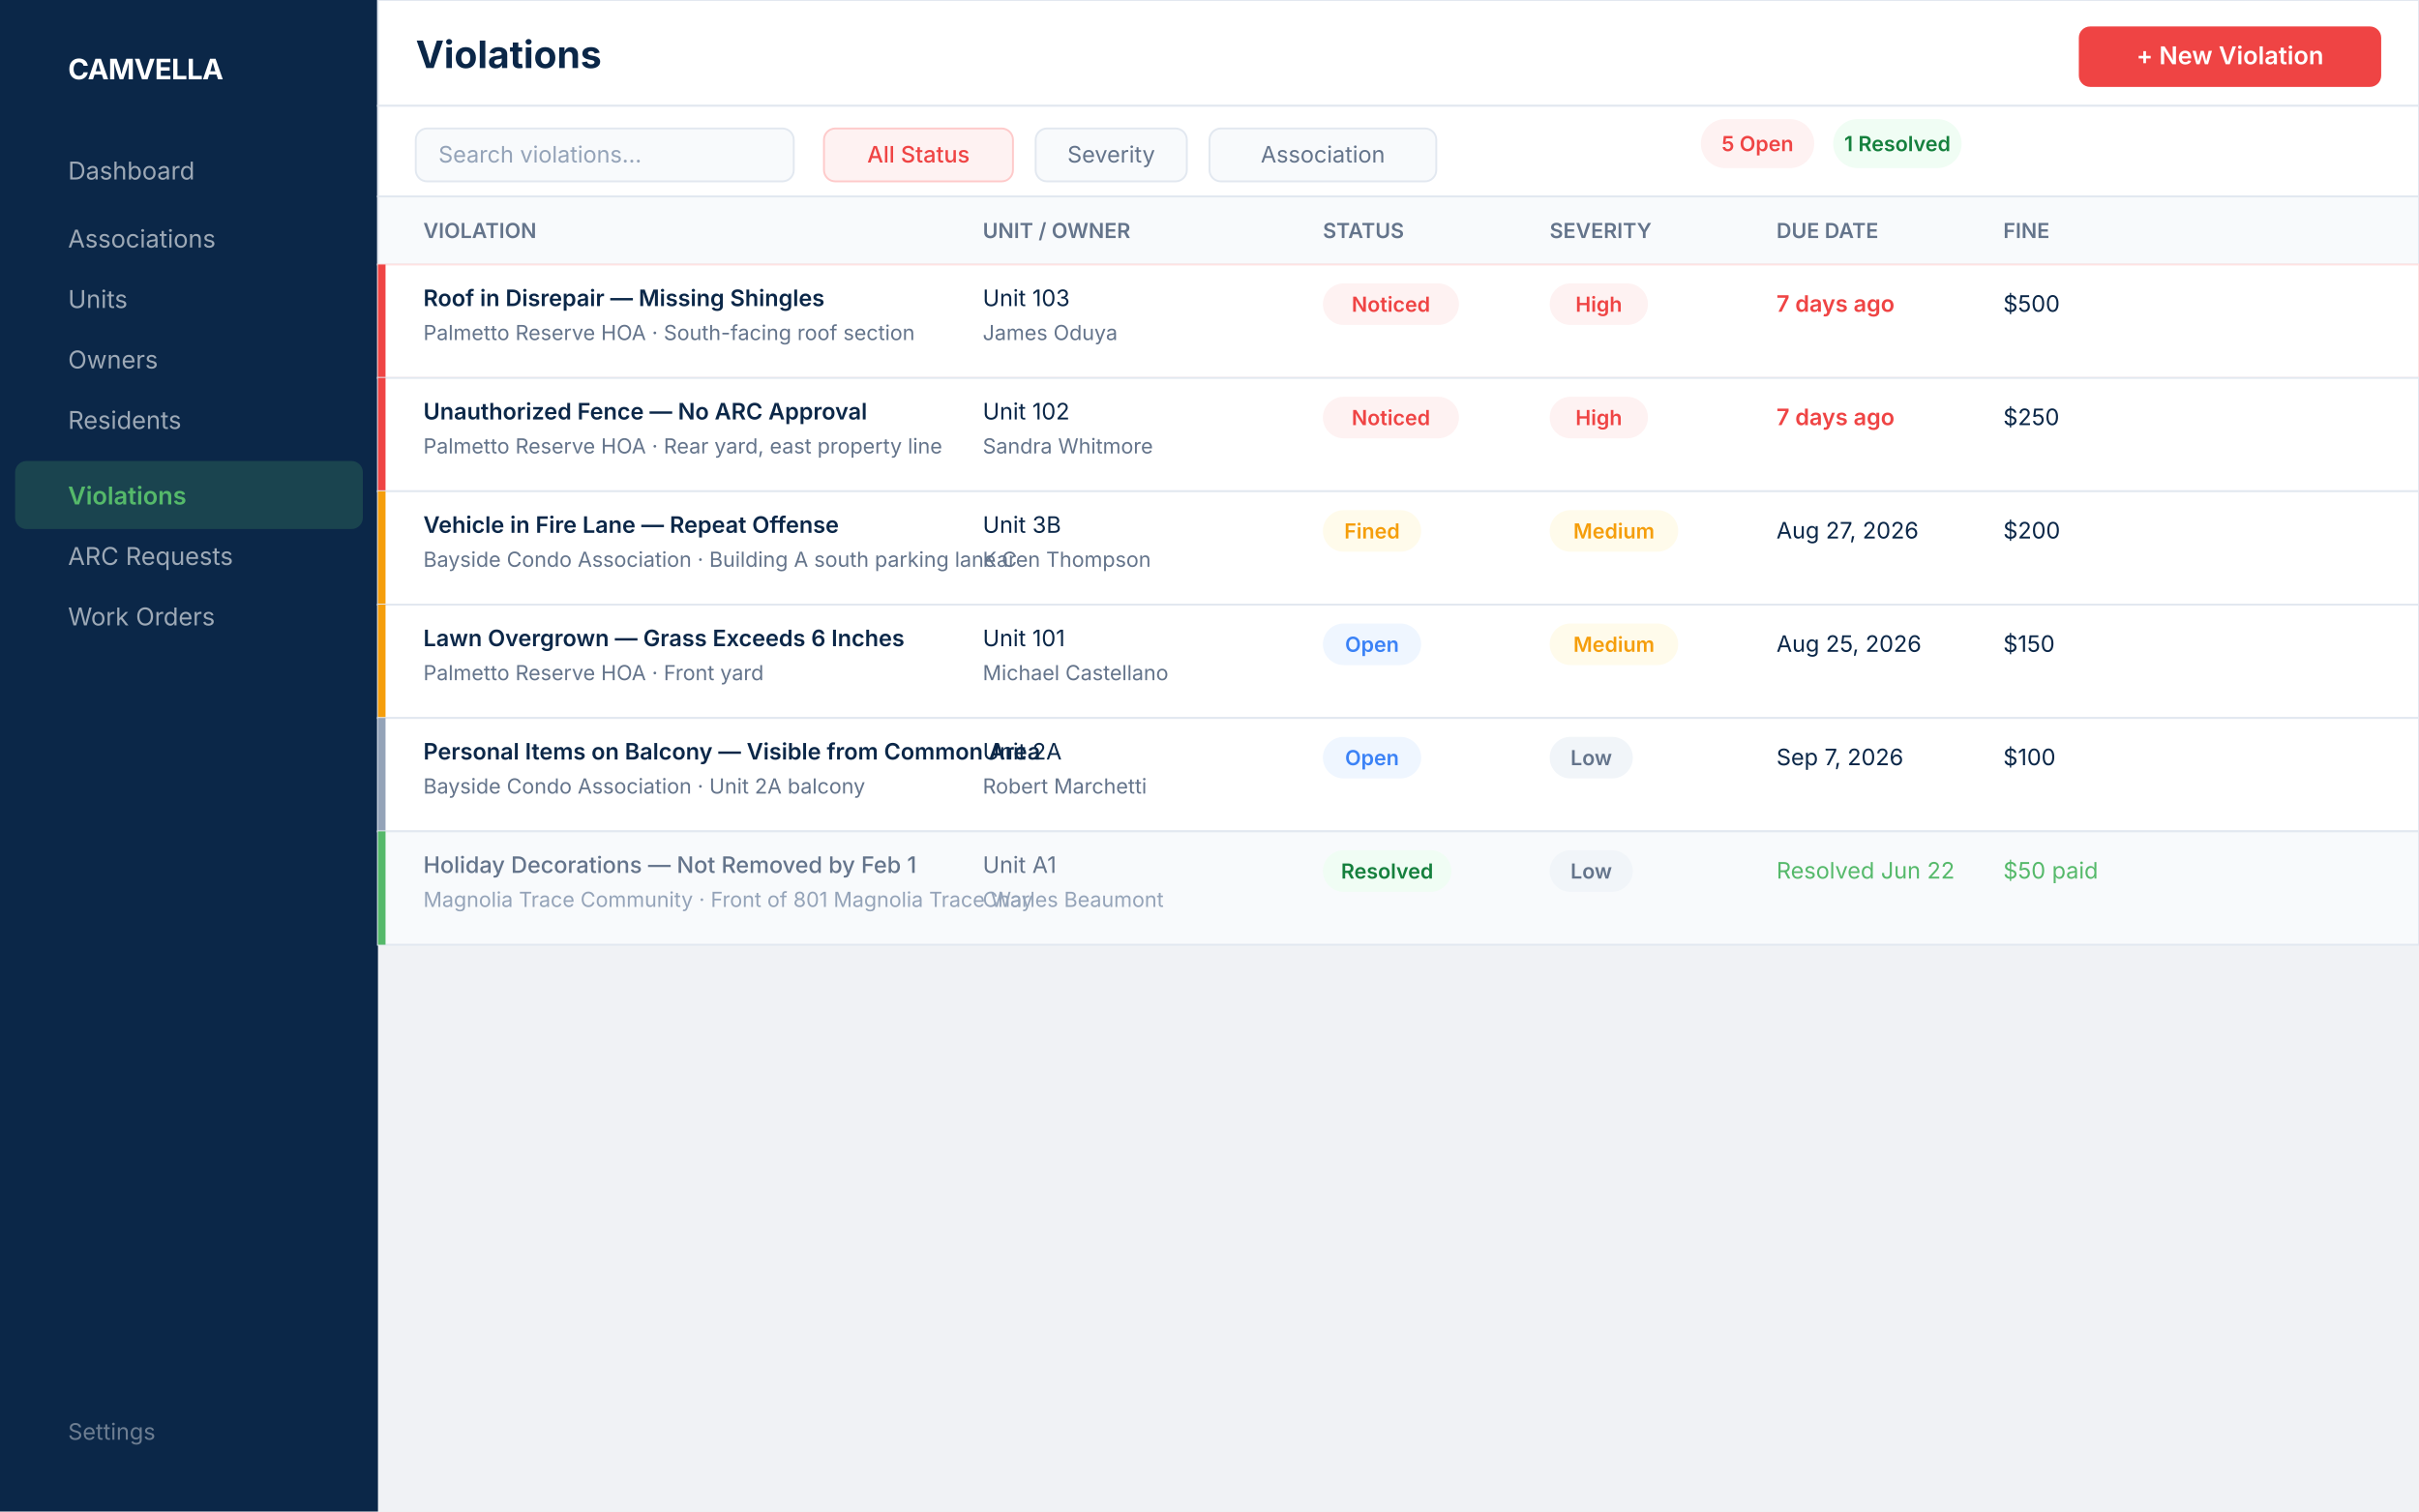
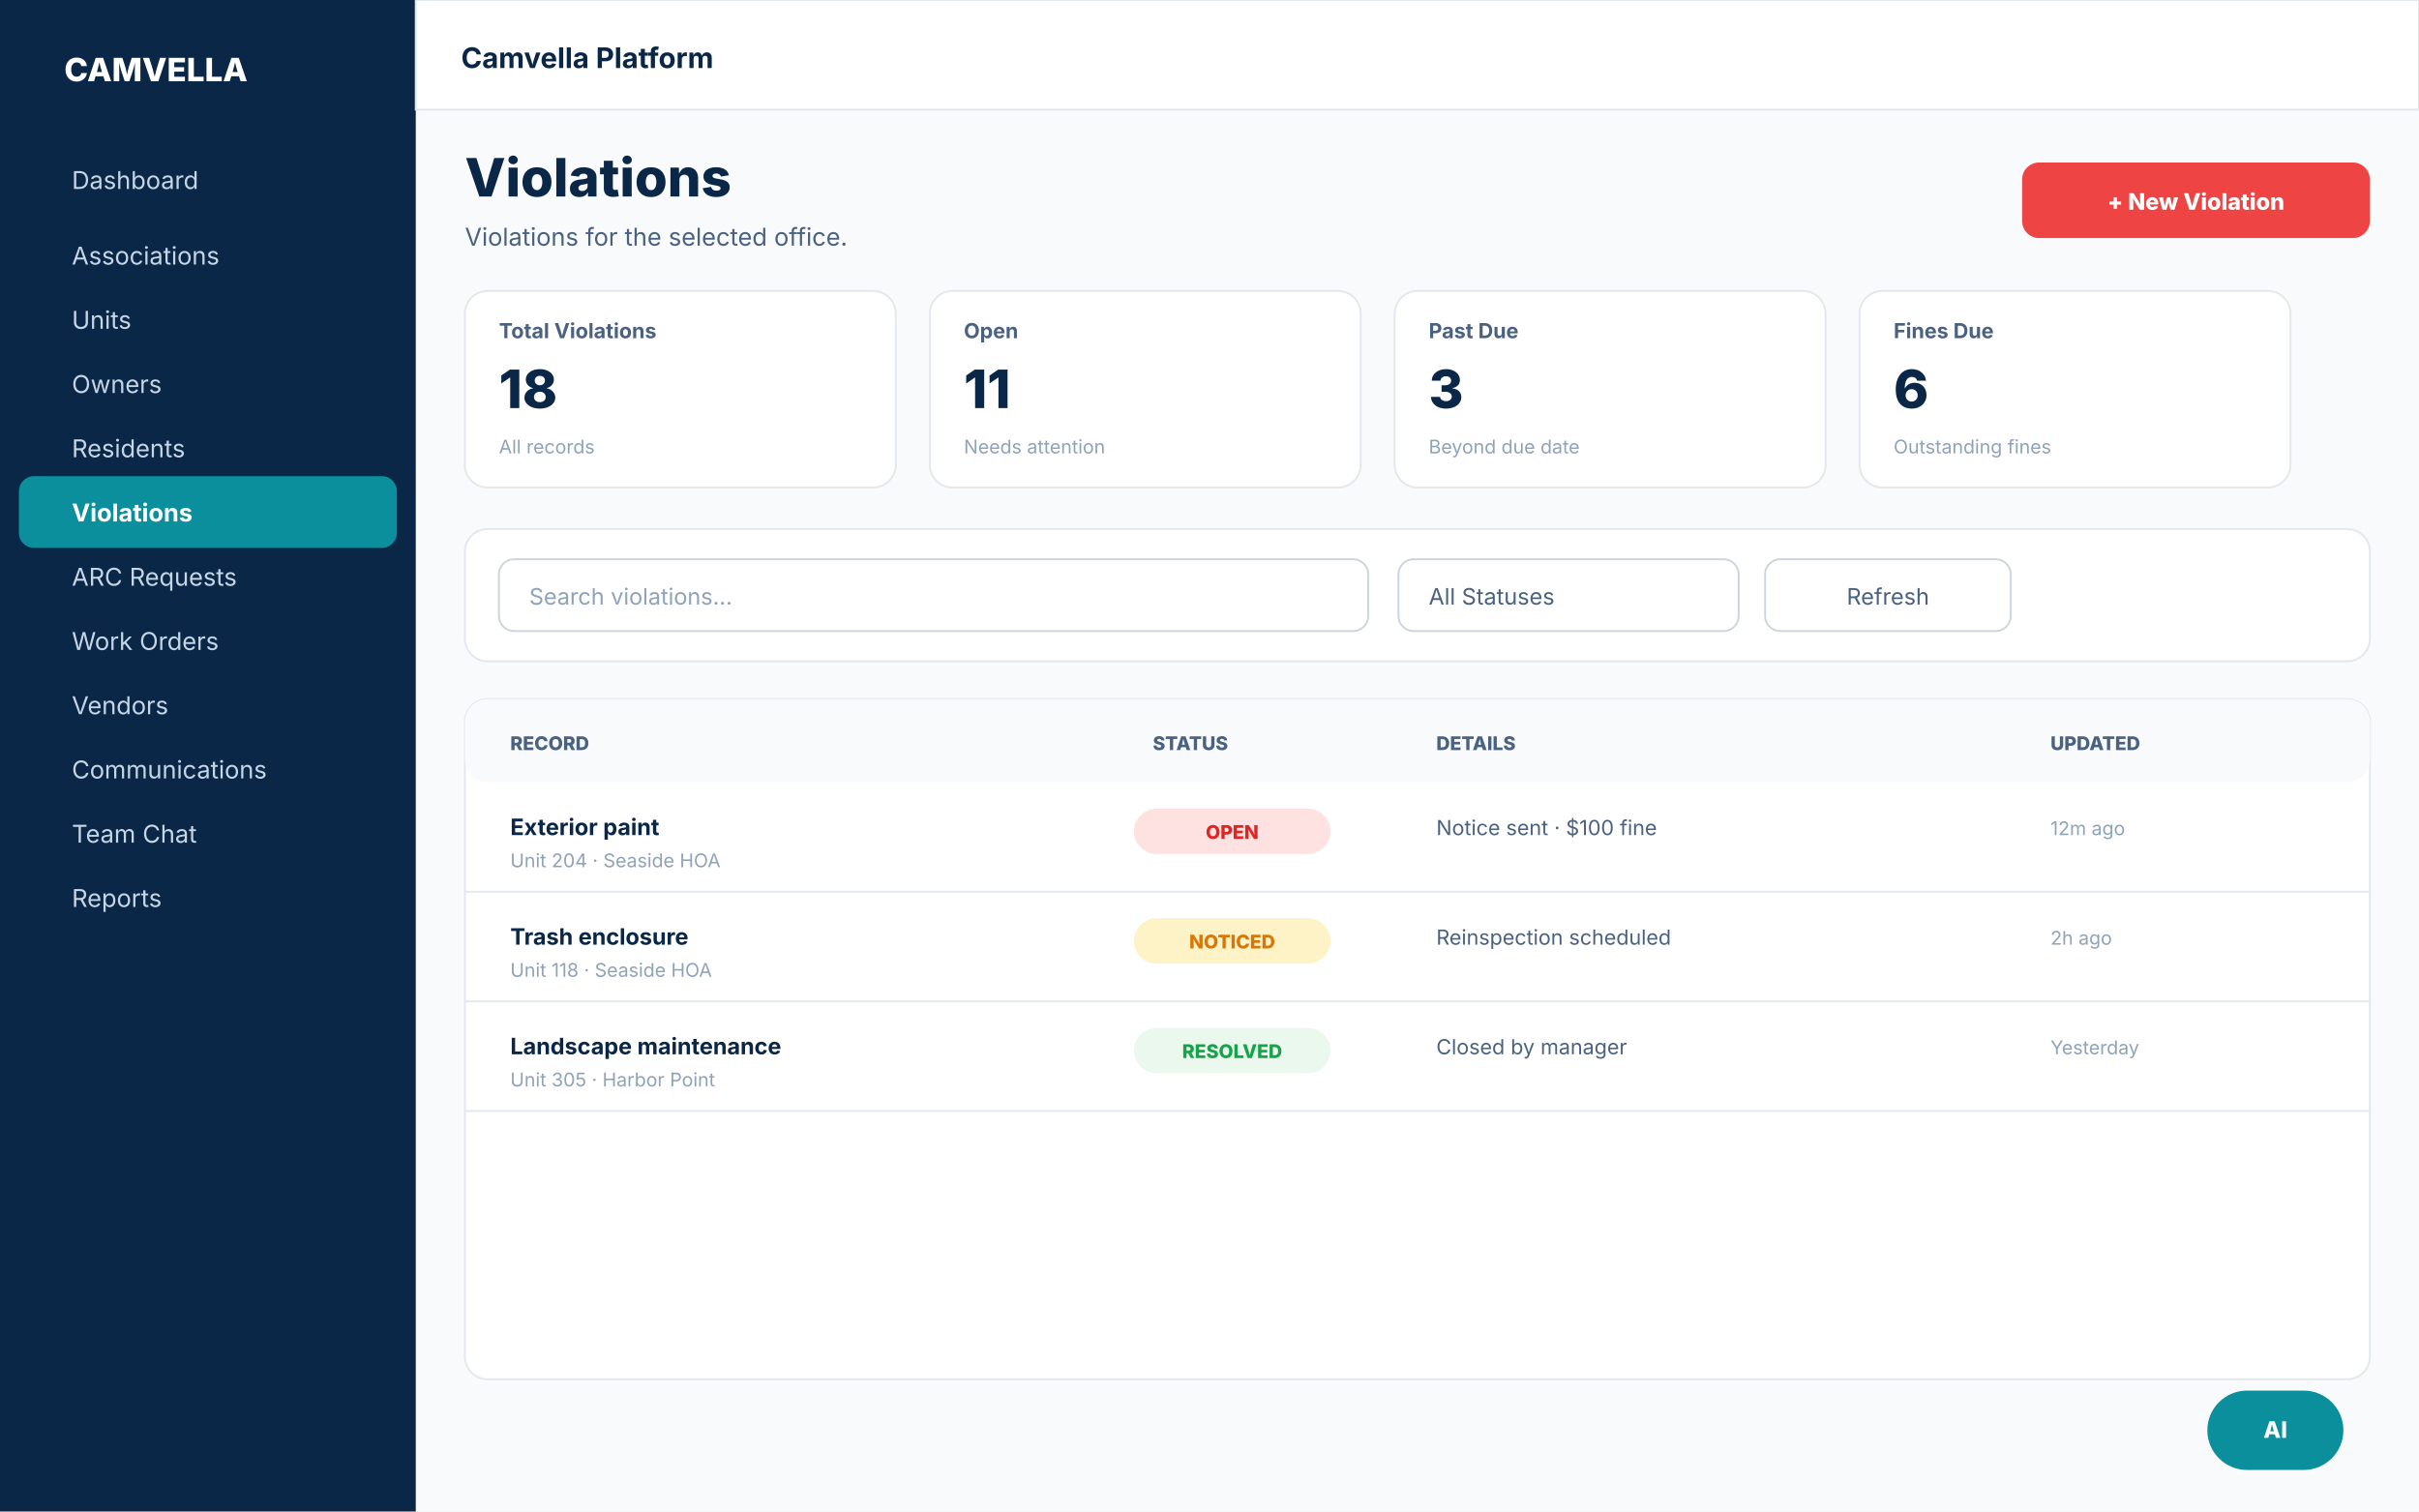
<svg xmlns="http://www.w3.org/2000/svg" viewBox="0 0 1280 800" font-family="-apple-system,BlinkMacSystemFont,'Segoe UI',sans-serif">
-   <rect width="1280" height="800" fill="#F0F2F5" />
-   <rect width="200" height="800" fill="#0B2748" />
-   <text x="36" y="42" fill="white" font-size="15" font-weight="700" letter-spacing="-0.3">CAMVELLA</text>
-   <text x="36" y="95" fill="rgba(255,255,255,0.6)" font-size="13">Dashboard</text>
-   <rect x="8" y="244" width="184" height="36" rx="6" fill="#55B96A" opacity="0.2" />
-   <text x="36" y="267" fill="#55B96A" font-size="13" font-weight="600">Violations</text>
-   <text x="36" y="131" fill="rgba(255,255,255,0.6)" font-size="13">Associations</text>
-   <text x="36" y="163" fill="rgba(255,255,255,0.6)" font-size="13">Units</text>
-   <text x="36" y="195" fill="rgba(255,255,255,0.6)" font-size="13">Owners</text>
-   <text x="36" y="227" fill="rgba(255,255,255,0.6)" font-size="13">Residents</text>
-   <text x="36" y="299" fill="rgba(255,255,255,0.6)" font-size="13">ARC Requests</text>
-   <text x="36" y="331" fill="rgba(255,255,255,0.6)" font-size="13">Work Orders</text>
-   <text x="36" y="762" fill="rgba(255,255,255,0.4)" font-size="12">Settings</text>
-   <rect x="200" y="0" width="1080" height="56" fill="white" stroke="#E2E8F0" stroke-width="1" />
-   <text x="220" y="36" fill="#0B2748" font-size="20" font-weight="700">Violations</text>
-   <rect x="1100" y="14" width="160" height="32" rx="6" fill="#EF4444" />
-   <text x="1180" y="34" fill="white" font-size="13" font-weight="600" text-anchor="middle">+ New Violation</text>
-   <rect x="200" y="56" width="1080" height="48" fill="white" stroke="#E2E8F0" stroke-width="1" />
-   <rect x="220" y="68" width="200" height="28" rx="6" fill="#F8FAFC" stroke="#E2E8F0" stroke-width="1" />
-   <text x="232" y="86" fill="#94A3B8" font-size="12">Search violations...</text>
-   <rect x="436" y="68" width="100" height="28" rx="6" fill="#FEF2F2" stroke="#FECACA" stroke-width="1" />
-   <text x="486" y="86" fill="#EF4444" font-size="12" font-weight="500" text-anchor="middle">All Status</text>
-   <rect x="548" y="68" width="80" height="28" rx="6" fill="#F8FAFC" stroke="#E2E8F0" stroke-width="1" />
-   <text x="588" y="86" fill="#64748B" font-size="12" text-anchor="middle">Severity</text>
-   <rect x="640" y="68" width="120" height="28" rx="6" fill="#F8FAFC" stroke="#E2E8F0" stroke-width="1" />
-   <text x="700" y="86" fill="#64748B" font-size="12" text-anchor="middle">Association</text>
-   <rect x="900" y="63" width="60" height="26" rx="13" fill="#FEF2F2" />
-   <text x="930" y="80" fill="#EF4444" font-size="11" font-weight="600" text-anchor="middle">5 Open</text>
-   <rect x="970" y="63" width="68" height="26" rx="13" fill="#F0FDF4" />
-   <text x="1004" y="80" fill="#15803D" font-size="11" font-weight="600" text-anchor="middle">1 Resolved</text>
-   <rect x="200" y="104" width="1080" height="36" fill="#F8FAFC" stroke="#E2E8F0" stroke-width="1" />
-   <text x="224" y="126" fill="#64748B" font-size="11" font-weight="600">VIOLATION</text>
-   <text x="520" y="126" fill="#64748B" font-size="11" font-weight="600">UNIT / OWNER</text>
-   <text x="700" y="126" fill="#64748B" font-size="11" font-weight="600">STATUS</text>
-   <text x="820" y="126" fill="#64748B" font-size="11" font-weight="600">SEVERITY</text>
-   <text x="940" y="126" fill="#64748B" font-size="11" font-weight="600">DUE DATE</text>
-   <text x="1060" y="126" fill="#64748B" font-size="11" font-weight="600">FINE</text>
-   <rect x="200" y="140" width="1080" height="60" fill="white" stroke="#FEE2E2" stroke-width="1" />
-   <rect x="200" y="140" width="4" height="60" fill="#EF4444" />
-   <text x="224" y="162" fill="#0B2748" font-size="12" font-weight="600">Roof in Disrepair — Missing Shingles</text>
-   <text x="224" y="180" fill="#64748B" font-size="11">Palmetto Reserve HOA · South-facing roof section</text>
-   <text x="520" y="162" fill="#0B2748" font-size="12">Unit 103</text>
-   <text x="520" y="180" fill="#64748B" font-size="11">James Oduya</text>
-   <rect x="700" y="150" width="72" height="22" rx="11" fill="#FEF2F2" />
-   <text x="736" y="165" fill="#EF4444" font-size="11" font-weight="600" text-anchor="middle">Noticed</text>
-   <rect x="820" y="150" width="52" height="22" rx="11" fill="#FEF2F2" />
-   <text x="846" y="165" fill="#EF4444" font-size="11" font-weight="600" text-anchor="middle">High</text>
-   <text x="940" y="165" fill="#EF4444" font-size="12" font-weight="600">7 days ago</text>
-   <text x="1060" y="165" fill="#0B2748" font-size="12">$500</text>
-   <rect x="200" y="200" width="1080" height="60" fill="white" stroke="#E2E8F0" stroke-width="1" />
-   <rect x="200" y="200" width="4" height="60" fill="#EF4444" />
-   <text x="224" y="222" fill="#0B2748" font-size="12" font-weight="600">Unauthorized Fence — No ARC Approval</text>
-   <text x="224" y="240" fill="#64748B" font-size="11">Palmetto Reserve HOA · Rear yard, east property line</text>
-   <text x="520" y="222" fill="#0B2748" font-size="12">Unit 102</text>
-   <text x="520" y="240" fill="#64748B" font-size="11">Sandra Whitmore</text>
-   <rect x="700" y="210" width="72" height="22" rx="11" fill="#FEF2F2" />
-   <text x="736" y="225" fill="#EF4444" font-size="11" font-weight="600" text-anchor="middle">Noticed</text>
-   <rect x="820" y="210" width="52" height="22" rx="11" fill="#FEF2F2" />
-   <text x="846" y="225" fill="#EF4444" font-size="11" font-weight="600" text-anchor="middle">High</text>
-   <text x="940" y="225" fill="#EF4444" font-size="12" font-weight="600">7 days ago</text>
-   <text x="1060" y="225" fill="#0B2748" font-size="12">$250</text>
-   <rect x="200" y="260" width="1080" height="60" fill="white" stroke="#E2E8F0" stroke-width="1" />
-   <rect x="200" y="260" width="4" height="60" fill="#F59E0B" />
-   <text x="224" y="282" fill="#0B2748" font-size="12" font-weight="600">Vehicle in Fire Lane — Repeat Offense</text>
-   <text x="224" y="300" fill="#64748B" font-size="11">Bayside Condo Association · Building A south parking lane C</text>
-   <text x="520" y="282" fill="#0B2748" font-size="12">Unit 3B</text>
-   <text x="520" y="300" fill="#64748B" font-size="11">Karen Thompson</text>
-   <rect x="700" y="270" width="52" height="22" rx="11" fill="#FFFBEB" />
-   <text x="726" y="285" fill="#F59E0B" font-size="11" font-weight="600" text-anchor="middle">Fined</text>
-   <rect x="820" y="270" width="68" height="22" rx="11" fill="#FFFBEB" />
-   <text x="854" y="285" fill="#F59E0B" font-size="11" font-weight="600" text-anchor="middle">Medium</text>
-   <text x="940" y="285" fill="#0B2748" font-size="12">Aug 27, 2026</text>
-   <text x="1060" y="285" fill="#0B2748" font-size="12">$200</text>
-   <rect x="200" y="320" width="1080" height="60" fill="white" stroke="#E2E8F0" stroke-width="1" />
-   <rect x="200" y="320" width="4" height="60" fill="#F59E0B" />
-   <text x="224" y="342" fill="#0B2748" font-size="12" font-weight="600">Lawn Overgrown — Grass Exceeds 6 Inches</text>
-   <text x="224" y="360" fill="#64748B" font-size="11">Palmetto Reserve HOA · Front yard</text>
-   <text x="520" y="342" fill="#0B2748" font-size="12">Unit 101</text>
-   <text x="520" y="360" fill="#64748B" font-size="11">Michael Castellano</text>
-   <rect x="700" y="330" width="52" height="22" rx="11" fill="#EFF6FF" />
-   <text x="726" y="345" fill="#3B82F6" font-size="11" font-weight="600" text-anchor="middle">Open</text>
-   <rect x="820" y="330" width="68" height="22" rx="11" fill="#FFFBEB" />
-   <text x="854" y="345" fill="#F59E0B" font-size="11" font-weight="600" text-anchor="middle">Medium</text>
-   <text x="940" y="345" fill="#0B2748" font-size="12">Aug 25, 2026</text>
-   <text x="1060" y="345" fill="#0B2748" font-size="12">$150</text>
-   <rect x="200" y="380" width="1080" height="60" fill="white" stroke="#E2E8F0" stroke-width="1" />
-   <rect x="200" y="380" width="4" height="60" fill="#94A3B8" />
-   <text x="224" y="402" fill="#0B2748" font-size="12" font-weight="600">Personal Items on Balcony — Visible from Common Area</text>
-   <text x="224" y="420" fill="#64748B" font-size="11">Bayside Condo Association · Unit 2A balcony</text>
-   <text x="520" y="402" fill="#0B2748" font-size="12">Unit 2A</text>
-   <text x="520" y="420" fill="#64748B" font-size="11">Robert Marchetti</text>
-   <rect x="700" y="390" width="52" height="22" rx="11" fill="#EFF6FF" />
-   <text x="726" y="405" fill="#3B82F6" font-size="11" font-weight="600" text-anchor="middle">Open</text>
-   <rect x="820" y="390" width="44" height="22" rx="11" fill="#F1F5F9" />
-   <text x="842" y="405" fill="#64748B" font-size="11" font-weight="600" text-anchor="middle">Low</text>
-   <text x="940" y="405" fill="#0B2748" font-size="12">Sep 7, 2026</text>
-   <text x="1060" y="405" fill="#0B2748" font-size="12">$100</text>
-   <rect x="200" y="440" width="1080" height="60" fill="#F8FAFC" stroke="#E2E8F0" stroke-width="1" />
-   <rect x="200" y="440" width="4" height="60" fill="#55B96A" />
-   <text x="224" y="462" fill="#64748B" font-size="12" font-weight="500">Holiday Decorations — Not Removed by Feb 1</text>
-   <text x="224" y="480" fill="#94A3B8" font-size="11">Magnolia Trace Community · Front of 801 Magnolia Trace Way</text>
-   <text x="520" y="462" fill="#64748B" font-size="12">Unit A1</text>
-   <text x="520" y="480" fill="#94A3B8" font-size="11">Charles Beaumont</text>
-   <rect x="700" y="450" width="68" height="22" rx="11" fill="#F0FDF4" />
-   <text x="734" y="465" fill="#15803D" font-size="11" font-weight="600" text-anchor="middle">Resolved</text>
-   <rect x="820" y="450" width="44" height="22" rx="11" fill="#F1F5F9" />
-   <text x="842" y="465" fill="#64748B" font-size="11" font-weight="600" text-anchor="middle">Low</text>
-   <text x="940" y="465" fill="#55B96A" font-size="12">Resolved Jun 22</text>
-   <text x="1060" y="465" fill="#55B96A" font-size="12">$50 paid</text>
+   <rect width="1280" height="800" fill="#F8FAFB" />
+   <rect width="220" height="800" fill="#0B2748" />
+   <text x="34" y="43" fill="#fff" font-size="17" font-weight="800">CAMVELLA</text>
+   <g fill="#C6D6E5" font-size="13">
+     <text x="38" y="100">Dashboard</text>
+     <text x="38" y="140">Associations</text>
+     <text x="38" y="174">Units</text>
+     <text x="38" y="208">Owners</text>
+     <text x="38" y="242">Residents</text>
+     <text x="38" y="276">Violations</text>
+     <text x="38" y="310">ARC Requests</text>
+     <text x="38" y="344">Work Orders</text>
+     <text x="38" y="378">Vendors</text>
+     <text x="38" y="412">Communications</text>
+     <text x="38" y="446">Team Chat</text>
+     <text x="38" y="480">Reports</text>
+   </g>
+   <rect x="10" y="252" width="200" height="38" rx="8" fill="#0B8F9C" />
+   <text x="38" y="276" fill="#fff" font-size="13" font-weight="700">Violations</text>
+   <rect x="220" y="0" width="1060" height="58" fill="#fff" stroke="#E2E8ED" />
+   <text x="244" y="36" fill="#0B2748" font-size="15" font-weight="700">Camvella Platform</text>
+   <text x="246" y="104" fill="#0B2748" font-size="28" font-weight="800">Violations</text>
+   <text x="246" y="130" fill="#4A6280" font-size="13">Violations for the selected office.</text>
+   <rect x="1070" y="86" width="184" height="40" rx="9" fill="#EF4444" />
+   <text x="1162" y="111" fill="#fff" text-anchor="middle" font-size="12" font-weight="800">+ New Violation</text>
+   <rect x="246" y="154" width="228" height="104" rx="12" fill="#fff" stroke="#E2E8ED" />
+   <text x="264" y="179" fill="#4A6280" font-size="11" font-weight="700">Total Violations</text>
+   <text x="264" y="216" fill="#0B2748" font-size="28" font-weight="800">18</text>
+   <text x="264" y="240" fill="#8FA3B8" font-size="10">All records</text>
+   <rect x="492" y="154" width="228" height="104" rx="12" fill="#fff" stroke="#E2E8ED" />
+   <text x="510" y="179" fill="#4A6280" font-size="11" font-weight="700">Open</text>
+   <text x="510" y="216" fill="#0B2748" font-size="28" font-weight="800">11</text>
+   <text x="510" y="240" fill="#8FA3B8" font-size="10">Needs attention</text>
+   <rect x="738" y="154" width="228" height="104" rx="12" fill="#fff" stroke="#E2E8ED" />
+   <text x="756" y="179" fill="#4A6280" font-size="11" font-weight="700">Past Due</text>
+   <text x="756" y="216" fill="#0B2748" font-size="28" font-weight="800">3</text>
+   <text x="756" y="240" fill="#8FA3B8" font-size="10">Beyond due date</text>
+   <rect x="984" y="154" width="228" height="104" rx="12" fill="#fff" stroke="#E2E8ED" />
+   <text x="1002" y="179" fill="#4A6280" font-size="11" font-weight="700">Fines Due</text>
+   <text x="1002" y="216" fill="#0B2748" font-size="28" font-weight="800">6</text>
+   <text x="1002" y="240" fill="#8FA3B8" font-size="10">Outstanding fines</text>
+   <rect x="246" y="280" width="1008" height="70" rx="12" fill="#fff" stroke="#E2E8ED" />
+   <rect x="264" y="296" width="460" height="38" rx="8" fill="#fff" stroke="#CBD5E1" />
+   <text x="280" y="320" fill="#8FA3B8" font-size="12">Search violations…</text>
+   <rect x="740" y="296" width="180" height="38" rx="8" fill="#fff" stroke="#CBD5E1" />
+   <text x="756" y="320" fill="#4A6280" font-size="12">All Statuses</text>
+   <rect x="934" y="296" width="130" height="38" rx="8" fill="#fff" stroke="#CBD5E1" />
+   <text x="999" y="320" fill="#4A6280" font-size="12" text-anchor="middle">Refresh</text>
+   <rect x="246" y="370" width="1008" height="360" rx="12" fill="#fff" stroke="#E2E8ED" />
+   <rect x="246" y="370" width="1008" height="44" rx="12" fill="#F8FAFB" />
+   <g fill="#4A6280" font-size="10" font-weight="800">
+     <text x="270" y="397">RECORD</text>
+     <text x="610" y="397">STATUS</text>
+     <text x="760" y="397">DETAILS</text>
+     <text x="1085" y="397">UPDATED</text>
+   </g>
+   <line x1="246" y1="472" x2="1254" y2="472" stroke="#E2E8ED" />
+   <text x="270" y="442" fill="#0B2748" font-size="12" font-weight="700">Exterior paint</text>
+   <text x="270" y="459" fill="#8FA3B8" font-size="10">Unit 204 · Seaside HOA</text>
+   <rect x="600" y="428" width="104" height="24" rx="12" fill="#FEE2E2" />
+   <text x="652" y="444" fill="#DC2626" font-size="10" text-anchor="middle" font-weight="800">OPEN</text>
+   <text x="760" y="442" fill="#4A6280" font-size="11">Notice sent · $100 fine</text>
+   <text x="1085" y="442" fill="#8FA3B8" font-size="10">12m ago</text>
+   <line x1="246" y1="530" x2="1254" y2="530" stroke="#E2E8ED" />
+   <text x="270" y="500" fill="#0B2748" font-size="12" font-weight="700">Trash enclosure</text>
+   <text x="270" y="517" fill="#8FA3B8" font-size="10">Unit 118 · Seaside HOA</text>
+   <rect x="600" y="486" width="104" height="24" rx="12" fill="#FEF3C7" />
+   <text x="652" y="502" fill="#D97706" font-size="10" text-anchor="middle" font-weight="800">NOTICED</text>
+   <text x="760" y="500" fill="#4A6280" font-size="11">Reinspection scheduled</text>
+   <text x="1085" y="500" fill="#8FA3B8" font-size="10">2h ago</text>
+   <line x1="246" y1="588" x2="1254" y2="588" stroke="#E2E8ED" />
+   <text x="270" y="558" fill="#0B2748" font-size="12" font-weight="700">Landscape maintenance</text>
+   <text x="270" y="575" fill="#8FA3B8" font-size="10">Unit 305 · Harbor Point</text>
+   <rect x="600" y="544" width="104" height="24" rx="12" fill="#EBF8EE" />
+   <text x="652" y="560" fill="#16A34A" font-size="10" text-anchor="middle" font-weight="800">RESOLVED</text>
+   <text x="760" y="558" fill="#4A6280" font-size="11">Closed by manager</text>
+   <text x="1085" y="558" fill="#8FA3B8" font-size="10">Yesterday</text>
+   <rect x="1168" y="736" width="72" height="42" rx="21" fill="#0B8F9C" />
+   <text x="1204" y="761" fill="#fff" font-size="12" text-anchor="middle" font-weight="800">AI</text>
</svg>
